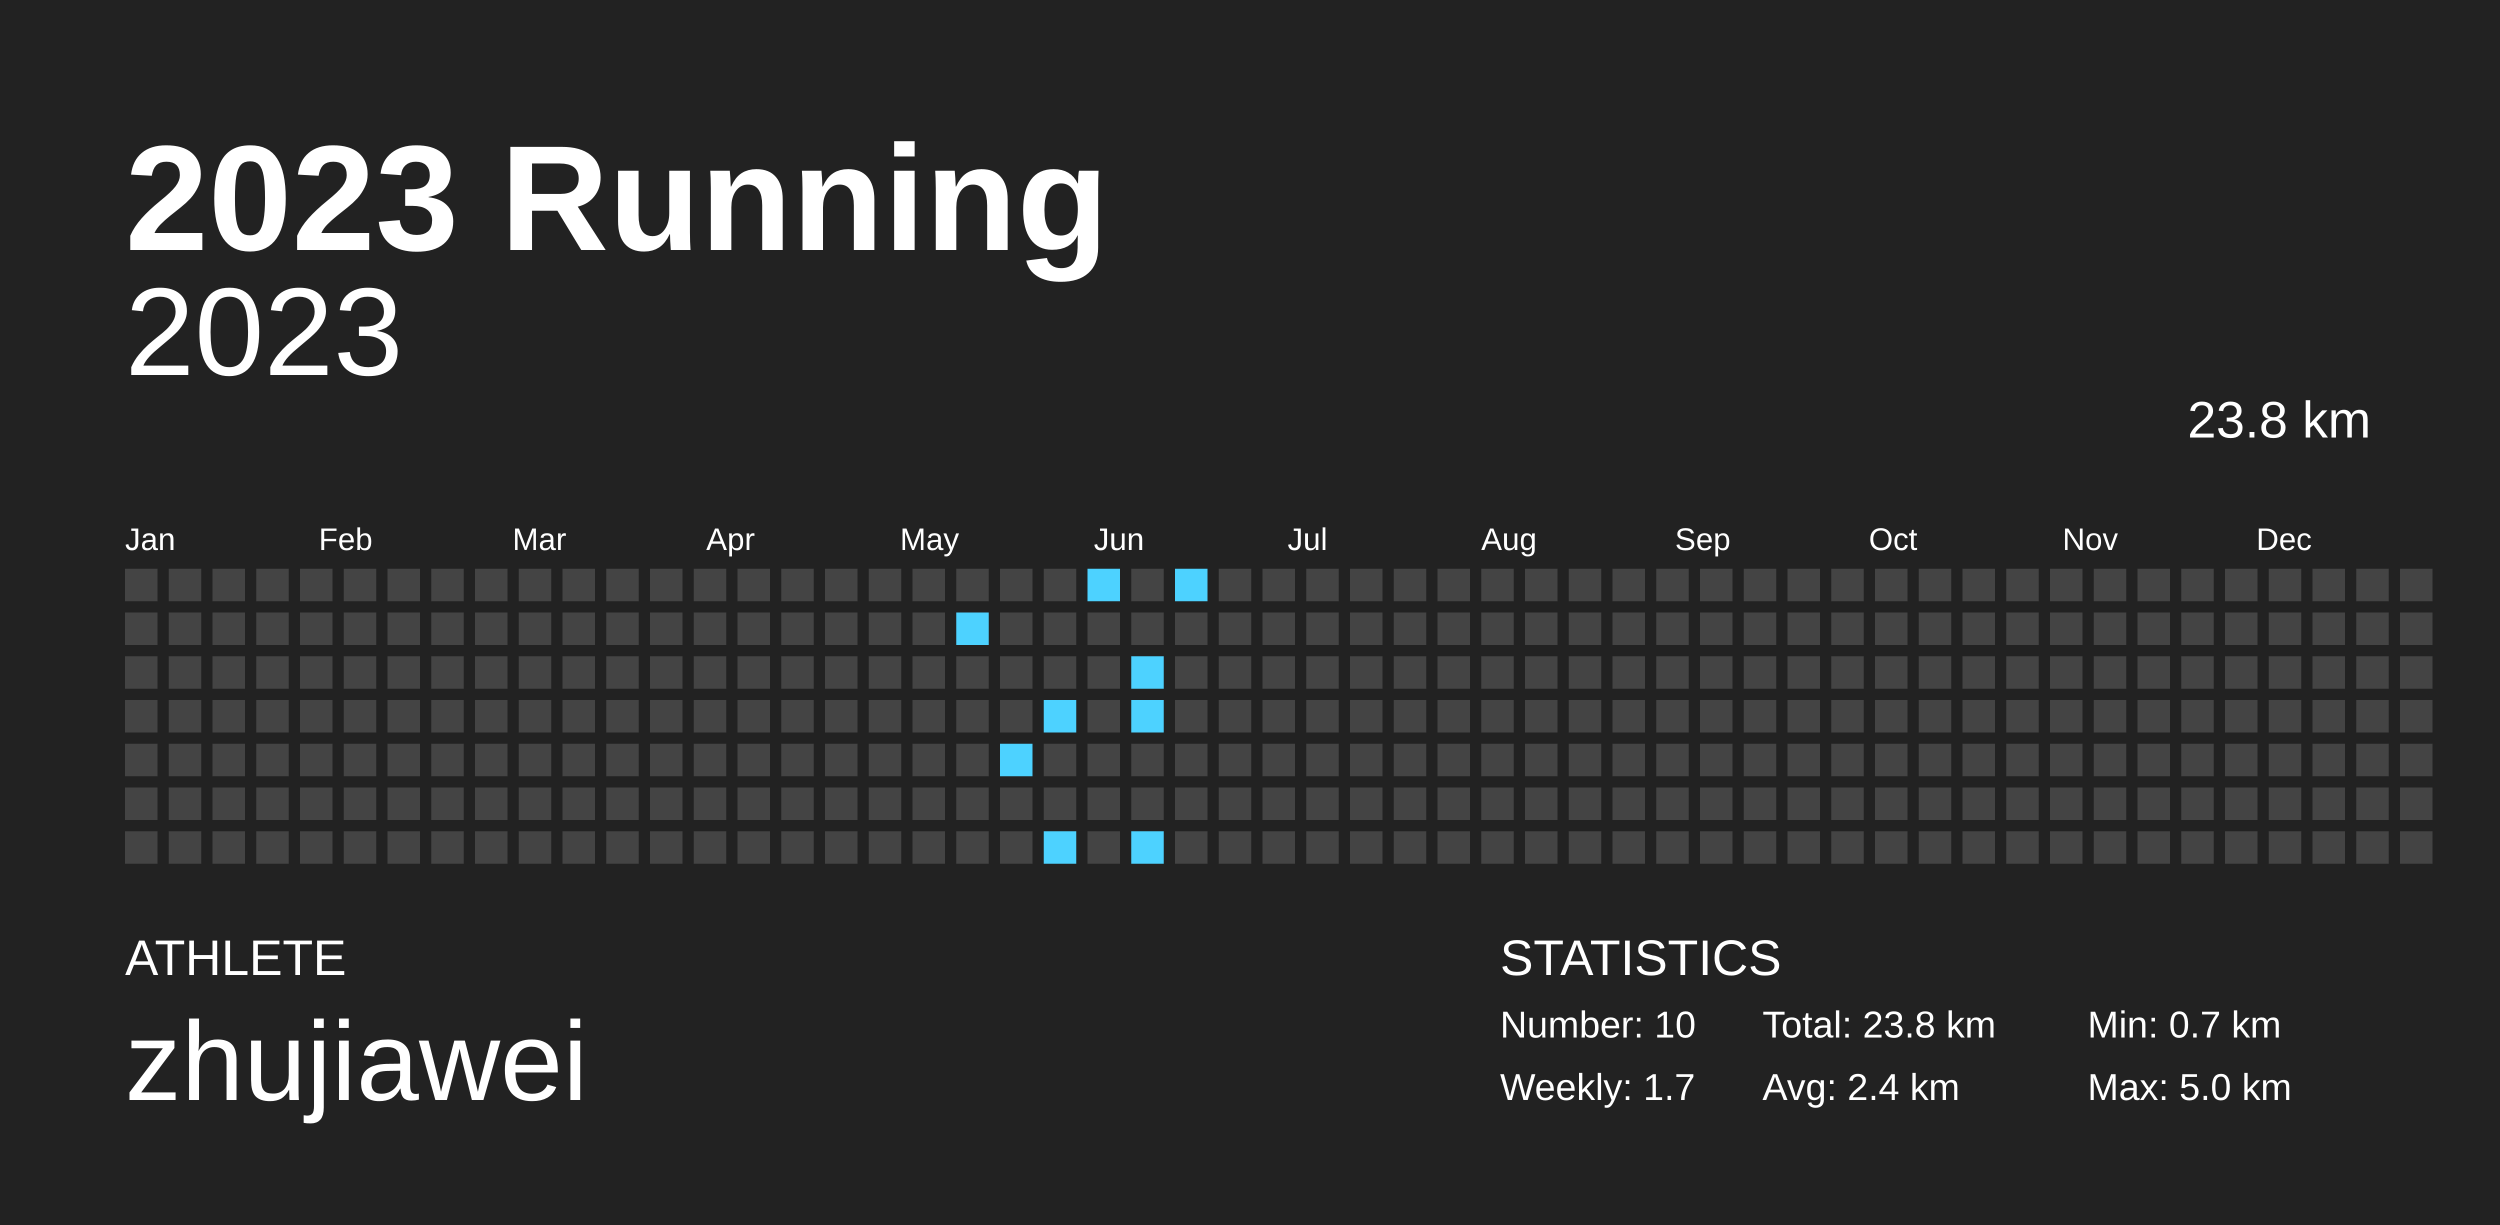
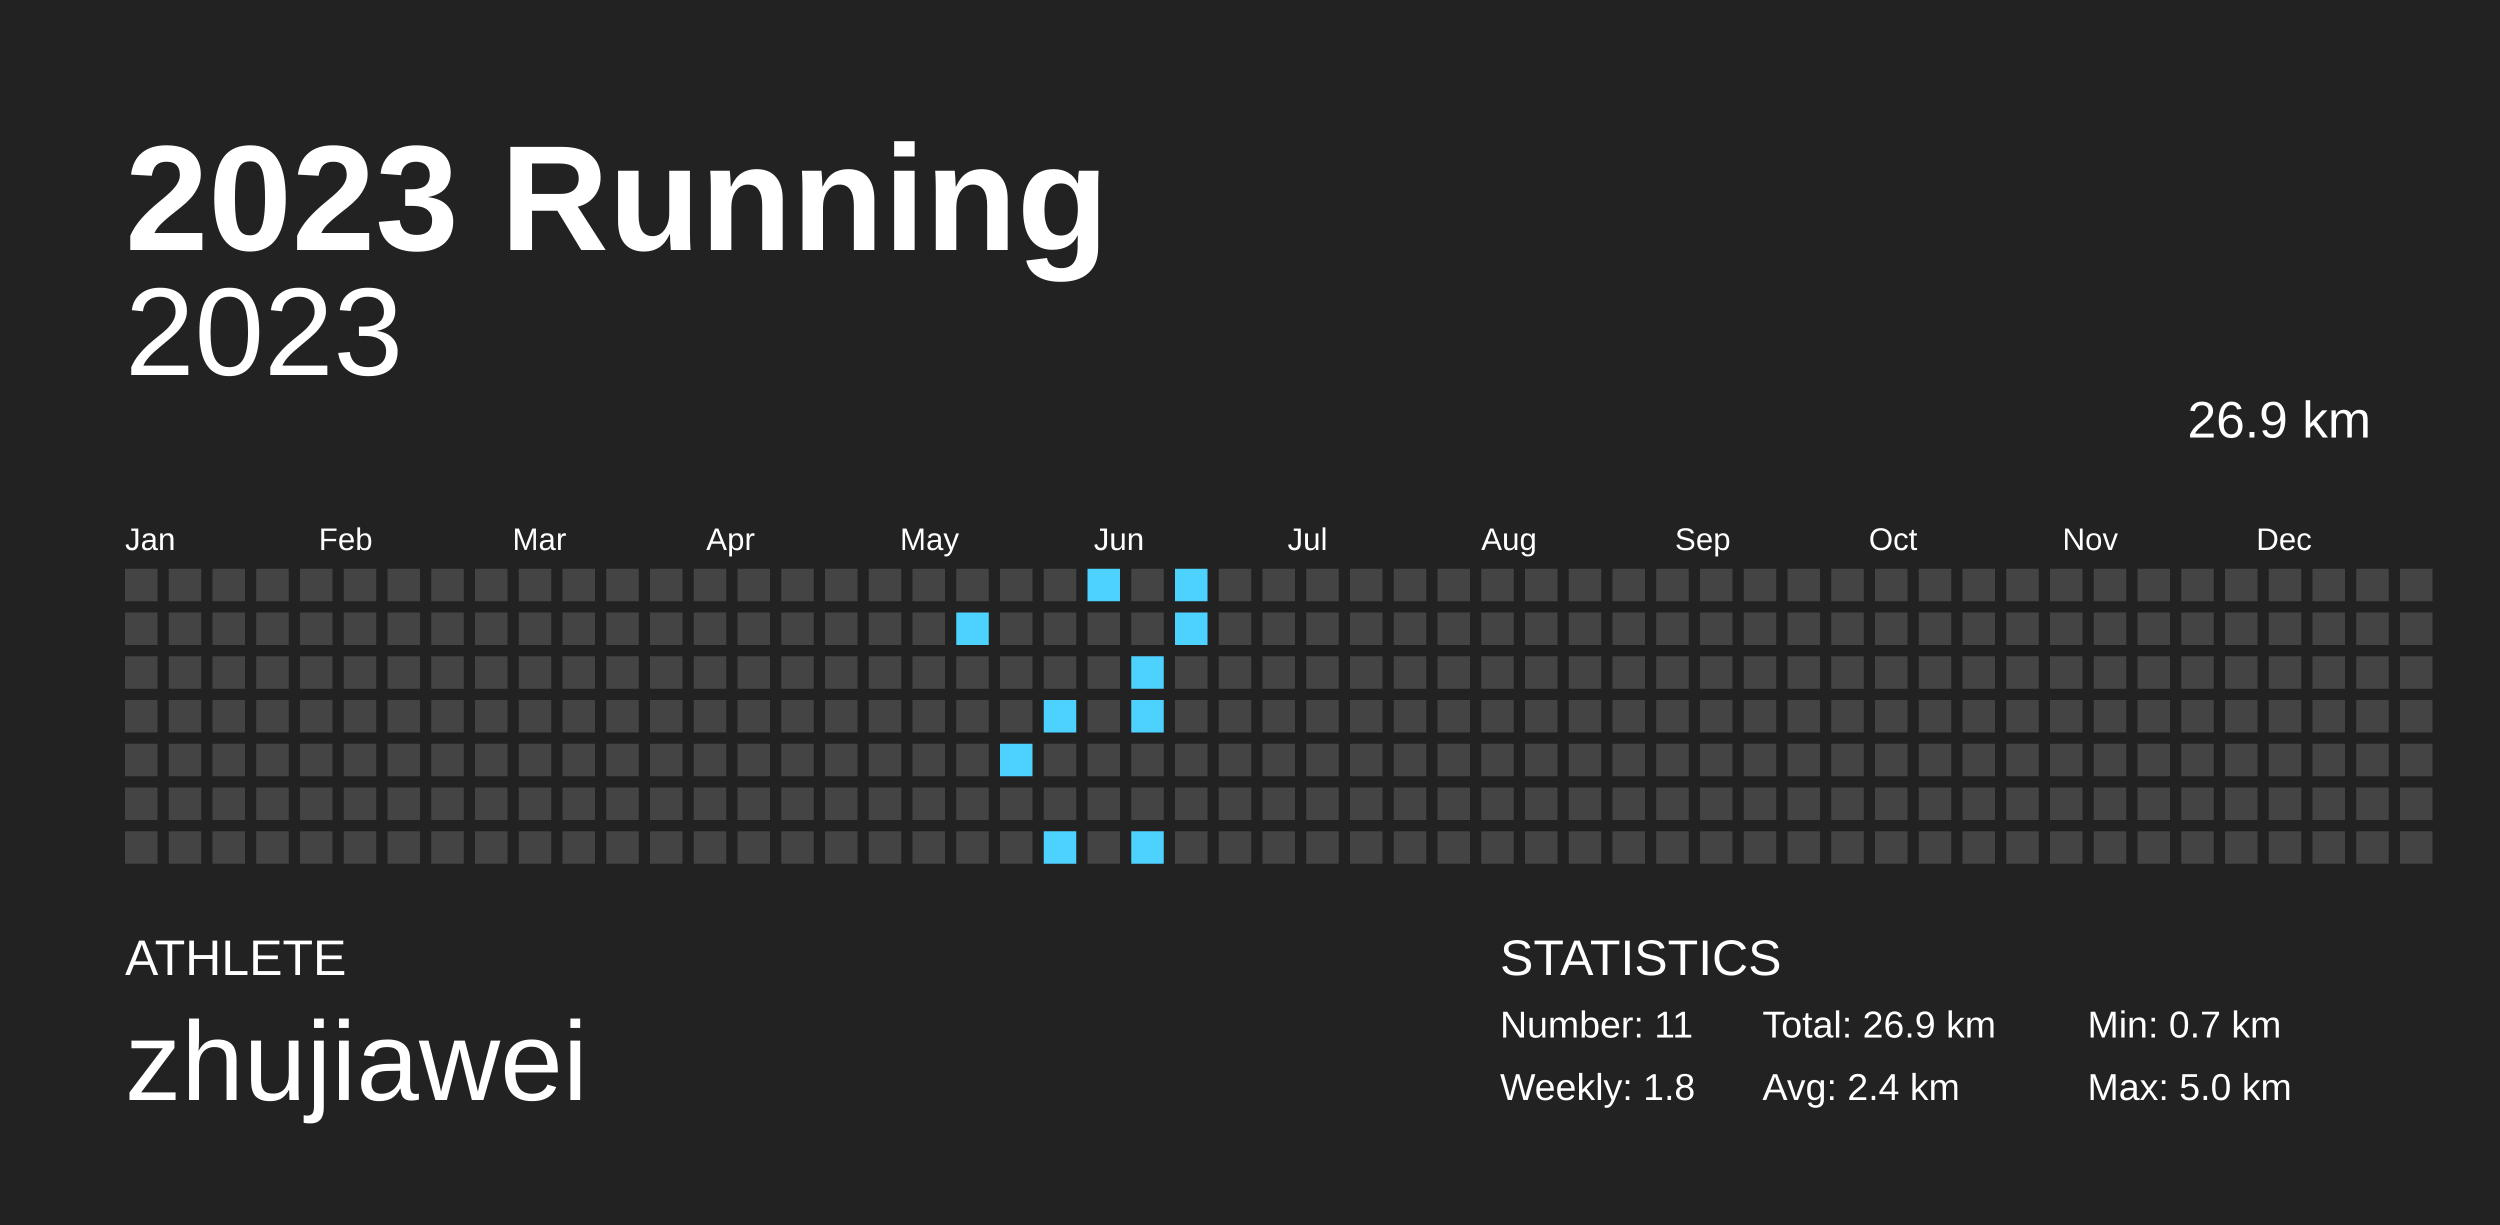
<svg xmlns="http://www.w3.org/2000/svg" baseProfile="full" height="98mm" version="1.1" viewBox="0,0,200,98" width="200mm">
  <defs />
  <rect fill="#222222" height="98" width="200" x="0" y="0" />
  <text fill="#FFFFFF" style="font-size:12px; font-family:Arial; font-weight:bold;" x="10" y="20">2023 Running</text>
  <text fill="#FFFFFF" style="font-size:4px; font-family:Arial" x="10" y="78">ATHLETE</text>
  <text fill="#FFFFFF" style="font-size:9px; font-family:Arial" x="10" y="88">zhujiawei</text>
  <text fill="#FFFFFF" style="font-size:4px; font-family:Arial" x="120" y="78">STATISTICS</text>
-   <text fill="#FFFFFF" style="font-size:3px; font-family:Arial" x="120" y="83">Number: 10</text>
-   <text fill="#FFFFFF" style="font-size:3px; font-family:Arial" x="120" y="88">Weekly: 1.7</text>
-   <text fill="#FFFFFF" style="font-size:3px; font-family:Arial" x="141" y="83">Total: 23.8 km</text>
+   <text fill="#FFFFFF" style="font-size:3px; font-family:Arial" x="120" y="83">Number: 11</text>
+   <text fill="#FFFFFF" style="font-size:3px; font-family:Arial" x="120" y="88">Weekly: 1.8</text>
+   <text fill="#FFFFFF" style="font-size:3px; font-family:Arial" x="141" y="83">Total: 26.9 km</text>
  <text fill="#FFFFFF" style="font-size:3px; font-family:Arial" x="141" y="88">Avg: 2.4 km</text>
  <text fill="#FFFFFF" style="font-size:3px; font-family:Arial" x="167" y="83">Min: 0.7 km</text>
  <text fill="#FFFFFF" style="font-size:3px; font-family:Arial" x="167" y="88">Max: 5.0 km</text>
  <text alignment-baseline="hanging" fill="#FFFFFF" style="font-size:10.0px; font-family:Arial;" x="10" y="30">2023</text>
-   <text alignment-baseline="hanging" fill="#FFFFFF" style="font-size:4.125px; font-family:Arial;" x="175" y="35">23.8 km</text>
+   <text alignment-baseline="hanging" fill="#FFFFFF" style="font-size:4.125px; font-family:Arial;" x="175" y="35">26.9 km</text>
  <text fill="#FFFFFF" style="font-size:2.5px; font-family:Arial" x="10.0" y="44">Jan</text>
  <text fill="#FFFFFF" style="font-size:2.5px; font-family:Arial" x="25.5" y="44">Feb</text>
  <text fill="#FFFFFF" style="font-size:2.5px; font-family:Arial" x="41.0" y="44">Mar</text>
  <text fill="#FFFFFF" style="font-size:2.5px; font-family:Arial" x="56.5" y="44">Apr</text>
  <text fill="#FFFFFF" style="font-size:2.5px; font-family:Arial" x="72.0" y="44">May</text>
  <text fill="#FFFFFF" style="font-size:2.5px; font-family:Arial" x="87.5" y="44">Jun</text>
  <text fill="#FFFFFF" style="font-size:2.5px; font-family:Arial" x="103.0" y="44">Jul</text>
  <text fill="#FFFFFF" style="font-size:2.5px; font-family:Arial" x="118.5" y="44">Aug</text>
  <text fill="#FFFFFF" style="font-size:2.5px; font-family:Arial" x="134.0" y="44">Sep</text>
  <text fill="#FFFFFF" style="font-size:2.5px; font-family:Arial" x="149.5" y="44">Oct</text>
  <text fill="#FFFFFF" style="font-size:2.5px; font-family:Arial" x="165.0" y="44">Nov</text>
  <text fill="#FFFFFF" style="font-size:2.5px; font-family:Arial" x="180.5" y="44">Dec</text>
  <rect fill="#444444" height="2.6" width="2.6" x="10.0" y="45.5" />
  <rect fill="#444444" height="2.6" width="2.6" x="10.0" y="49.0" />
  <rect fill="#444444" height="2.6" width="2.6" x="10.0" y="52.5" />
  <rect fill="#444444" height="2.6" width="2.6" x="10.0" y="56.0" />
  <rect fill="#444444" height="2.6" width="2.6" x="10.0" y="59.5" />
  <rect fill="#444444" height="2.6" width="2.6" x="10.0" y="63.0" />
  <rect fill="#444444" height="2.6" width="2.6" x="10.0" y="66.5" />
  <rect fill="#444444" height="2.6" width="2.6" x="13.5" y="45.5" />
  <rect fill="#444444" height="2.6" width="2.6" x="13.5" y="49.0" />
  <rect fill="#444444" height="2.6" width="2.6" x="13.5" y="52.5" />
  <rect fill="#444444" height="2.6" width="2.6" x="13.5" y="56.0" />
  <rect fill="#444444" height="2.6" width="2.6" x="13.5" y="59.5" />
  <rect fill="#444444" height="2.6" width="2.6" x="13.5" y="63.0" />
  <rect fill="#444444" height="2.6" width="2.6" x="13.5" y="66.5" />
  <rect fill="#444444" height="2.6" width="2.6" x="17.0" y="45.5" />
  <rect fill="#444444" height="2.6" width="2.6" x="17.0" y="49.0" />
  <rect fill="#444444" height="2.6" width="2.6" x="17.0" y="52.5" />
  <rect fill="#444444" height="2.6" width="2.6" x="17.0" y="56.0" />
  <rect fill="#444444" height="2.6" width="2.6" x="17.0" y="59.5" />
  <rect fill="#444444" height="2.6" width="2.6" x="17.0" y="63.0" />
  <rect fill="#444444" height="2.6" width="2.6" x="17.0" y="66.5" />
  <rect fill="#444444" height="2.6" width="2.6" x="20.5" y="45.5" />
  <rect fill="#444444" height="2.6" width="2.6" x="20.5" y="49.0" />
  <rect fill="#444444" height="2.6" width="2.6" x="20.5" y="52.5" />
  <rect fill="#444444" height="2.6" width="2.6" x="20.5" y="56.0" />
  <rect fill="#444444" height="2.6" width="2.6" x="20.5" y="59.5" />
  <rect fill="#444444" height="2.6" width="2.6" x="20.5" y="63.0" />
  <rect fill="#444444" height="2.6" width="2.6" x="20.5" y="66.5" />
  <rect fill="#444444" height="2.6" width="2.6" x="24.0" y="45.5" />
  <rect fill="#444444" height="2.6" width="2.6" x="24.0" y="49.0" />
  <rect fill="#444444" height="2.6" width="2.6" x="24.0" y="52.5" />
  <rect fill="#444444" height="2.6" width="2.6" x="24.0" y="56.0" />
  <rect fill="#444444" height="2.6" width="2.6" x="24.0" y="59.5" />
  <rect fill="#444444" height="2.6" width="2.6" x="24.0" y="63.0" />
  <rect fill="#444444" height="2.6" width="2.6" x="24.0" y="66.5" />
  <rect fill="#444444" height="2.6" width="2.6" x="27.5" y="45.5" />
  <rect fill="#444444" height="2.6" width="2.6" x="27.5" y="49.0" />
  <rect fill="#444444" height="2.6" width="2.6" x="27.5" y="52.5" />
  <rect fill="#444444" height="2.6" width="2.6" x="27.5" y="56.0" />
  <rect fill="#444444" height="2.6" width="2.6" x="27.5" y="59.5" />
  <rect fill="#444444" height="2.6" width="2.6" x="27.5" y="63.0" />
  <rect fill="#444444" height="2.6" width="2.6" x="27.5" y="66.5" />
  <rect fill="#444444" height="2.6" width="2.6" x="31.0" y="45.5" />
  <rect fill="#444444" height="2.6" width="2.6" x="31.0" y="49.0" />
  <rect fill="#444444" height="2.6" width="2.6" x="31.0" y="52.5" />
  <rect fill="#444444" height="2.6" width="2.6" x="31.0" y="56.0" />
  <rect fill="#444444" height="2.6" width="2.6" x="31.0" y="59.5" />
  <rect fill="#444444" height="2.6" width="2.6" x="31.0" y="63.0" />
  <rect fill="#444444" height="2.6" width="2.6" x="31.0" y="66.5" />
  <rect fill="#444444" height="2.6" width="2.6" x="34.5" y="45.5" />
  <rect fill="#444444" height="2.6" width="2.6" x="34.5" y="49.0" />
  <rect fill="#444444" height="2.6" width="2.6" x="34.5" y="52.5" />
  <rect fill="#444444" height="2.6" width="2.6" x="34.5" y="56.0" />
  <rect fill="#444444" height="2.6" width="2.6" x="34.5" y="59.5" />
  <rect fill="#444444" height="2.6" width="2.6" x="34.5" y="63.0" />
  <rect fill="#444444" height="2.6" width="2.6" x="34.5" y="66.5" />
  <rect fill="#444444" height="2.6" width="2.6" x="38.0" y="45.5" />
  <rect fill="#444444" height="2.6" width="2.6" x="38.0" y="49.0" />
  <rect fill="#444444" height="2.6" width="2.6" x="38.0" y="52.5" />
  <rect fill="#444444" height="2.6" width="2.6" x="38.0" y="56.0" />
  <rect fill="#444444" height="2.6" width="2.6" x="38.0" y="59.5" />
  <rect fill="#444444" height="2.6" width="2.6" x="38.0" y="63.0" />
  <rect fill="#444444" height="2.6" width="2.6" x="38.0" y="66.5" />
  <rect fill="#444444" height="2.6" width="2.6" x="41.5" y="45.5" />
  <rect fill="#444444" height="2.6" width="2.6" x="41.5" y="49.0" />
  <rect fill="#444444" height="2.6" width="2.6" x="41.5" y="52.5" />
  <rect fill="#444444" height="2.6" width="2.6" x="41.5" y="56.0" />
  <rect fill="#444444" height="2.6" width="2.6" x="41.5" y="59.5" />
  <rect fill="#444444" height="2.6" width="2.6" x="41.5" y="63.0" />
  <rect fill="#444444" height="2.6" width="2.6" x="41.5" y="66.5" />
  <rect fill="#444444" height="2.6" width="2.6" x="45.0" y="45.5" />
  <rect fill="#444444" height="2.6" width="2.6" x="45.0" y="49.0" />
  <rect fill="#444444" height="2.6" width="2.6" x="45.0" y="52.5" />
  <rect fill="#444444" height="2.6" width="2.6" x="45.0" y="56.0" />
  <rect fill="#444444" height="2.6" width="2.6" x="45.0" y="59.5" />
  <rect fill="#444444" height="2.6" width="2.6" x="45.0" y="63.0" />
  <rect fill="#444444" height="2.6" width="2.6" x="45.0" y="66.5" />
  <rect fill="#444444" height="2.6" width="2.6" x="48.5" y="45.5" />
  <rect fill="#444444" height="2.6" width="2.6" x="48.5" y="49.0" />
  <rect fill="#444444" height="2.6" width="2.6" x="48.5" y="52.5" />
  <rect fill="#444444" height="2.6" width="2.6" x="48.5" y="56.0" />
  <rect fill="#444444" height="2.6" width="2.6" x="48.5" y="59.5" />
  <rect fill="#444444" height="2.6" width="2.6" x="48.5" y="63.0" />
  <rect fill="#444444" height="2.6" width="2.6" x="48.5" y="66.5" />
  <rect fill="#444444" height="2.6" width="2.6" x="52.0" y="45.5" />
  <rect fill="#444444" height="2.6" width="2.6" x="52.0" y="49.0" />
  <rect fill="#444444" height="2.6" width="2.6" x="52.0" y="52.5" />
  <rect fill="#444444" height="2.6" width="2.6" x="52.0" y="56.0" />
  <rect fill="#444444" height="2.6" width="2.6" x="52.0" y="59.5" />
  <rect fill="#444444" height="2.6" width="2.6" x="52.0" y="63.0" />
  <rect fill="#444444" height="2.6" width="2.6" x="52.0" y="66.5" />
  <rect fill="#444444" height="2.6" width="2.6" x="55.5" y="45.5" />
  <rect fill="#444444" height="2.6" width="2.6" x="55.5" y="49.0" />
  <rect fill="#444444" height="2.6" width="2.6" x="55.5" y="52.5" />
  <rect fill="#444444" height="2.6" width="2.6" x="55.5" y="56.0" />
  <rect fill="#444444" height="2.6" width="2.6" x="55.5" y="59.5" />
  <rect fill="#444444" height="2.6" width="2.6" x="55.5" y="63.0" />
  <rect fill="#444444" height="2.6" width="2.6" x="55.5" y="66.5" />
  <rect fill="#444444" height="2.6" width="2.6" x="59.0" y="45.5" />
  <rect fill="#444444" height="2.6" width="2.6" x="59.0" y="49.0" />
  <rect fill="#444444" height="2.6" width="2.6" x="59.0" y="52.5" />
  <rect fill="#444444" height="2.6" width="2.6" x="59.0" y="56.0" />
  <rect fill="#444444" height="2.6" width="2.6" x="59.0" y="59.5" />
  <rect fill="#444444" height="2.6" width="2.6" x="59.0" y="63.0" />
  <rect fill="#444444" height="2.6" width="2.6" x="59.0" y="66.5" />
  <rect fill="#444444" height="2.6" width="2.6" x="62.5" y="45.5" />
  <rect fill="#444444" height="2.6" width="2.6" x="62.5" y="49.0" />
  <rect fill="#444444" height="2.6" width="2.6" x="62.5" y="52.5" />
  <rect fill="#444444" height="2.6" width="2.6" x="62.5" y="56.0" />
  <rect fill="#444444" height="2.6" width="2.6" x="62.5" y="59.5" />
  <rect fill="#444444" height="2.6" width="2.6" x="62.5" y="63.0" />
  <rect fill="#444444" height="2.6" width="2.6" x="62.5" y="66.5" />
  <rect fill="#444444" height="2.6" width="2.6" x="66.0" y="45.5" />
  <rect fill="#444444" height="2.6" width="2.6" x="66.0" y="49.0" />
  <rect fill="#444444" height="2.6" width="2.6" x="66.0" y="52.5" />
  <rect fill="#444444" height="2.6" width="2.6" x="66.0" y="56.0" />
  <rect fill="#444444" height="2.6" width="2.6" x="66.0" y="59.5" />
  <rect fill="#444444" height="2.6" width="2.6" x="66.0" y="63.0" />
  <rect fill="#444444" height="2.6" width="2.6" x="66.0" y="66.5" />
  <rect fill="#444444" height="2.6" width="2.6" x="69.5" y="45.5" />
  <rect fill="#444444" height="2.6" width="2.6" x="69.5" y="49.0" />
  <rect fill="#444444" height="2.6" width="2.6" x="69.5" y="52.5" />
  <rect fill="#444444" height="2.6" width="2.6" x="69.5" y="56.0" />
  <rect fill="#444444" height="2.6" width="2.6" x="69.5" y="59.5" />
  <rect fill="#444444" height="2.6" width="2.6" x="69.5" y="63.0" />
  <rect fill="#444444" height="2.6" width="2.6" x="69.5" y="66.5" />
  <rect fill="#444444" height="2.6" width="2.6" x="73.0" y="45.5" />
  <rect fill="#444444" height="2.6" width="2.6" x="73.0" y="49.0" />
  <rect fill="#444444" height="2.6" width="2.6" x="73.0" y="52.5" />
  <rect fill="#444444" height="2.6" width="2.6" x="73.0" y="56.0" />
  <rect fill="#444444" height="2.6" width="2.6" x="73.0" y="59.5" />
  <rect fill="#444444" height="2.6" width="2.6" x="73.0" y="63.0" />
  <rect fill="#444444" height="2.6" width="2.6" x="73.0" y="66.5" />
  <rect fill="#444444" height="2.6" width="2.6" x="76.5" y="45.5" />
  <rect fill="#4dd2ff" height="2.6" width="2.6" x="76.5" y="49.0" />
  <rect fill="#444444" height="2.6" width="2.6" x="76.5" y="52.5" />
  <rect fill="#444444" height="2.6" width="2.6" x="76.5" y="56.0" />
  <rect fill="#444444" height="2.6" width="2.6" x="76.5" y="59.5" />
  <rect fill="#444444" height="2.6" width="2.6" x="76.5" y="63.0" />
  <rect fill="#444444" height="2.6" width="2.6" x="76.5" y="66.5" />
  <rect fill="#444444" height="2.6" width="2.6" x="80.0" y="45.5" />
  <rect fill="#444444" height="2.6" width="2.6" x="80.0" y="49.0" />
  <rect fill="#444444" height="2.6" width="2.6" x="80.0" y="52.5" />
  <rect fill="#444444" height="2.6" width="2.6" x="80.0" y="56.0" />
  <rect fill="#4dd2ff" height="2.6" width="2.6" x="80.0" y="59.5" />
  <rect fill="#444444" height="2.6" width="2.6" x="80.0" y="63.0" />
  <rect fill="#444444" height="2.6" width="2.6" x="80.0" y="66.5" />
  <rect fill="#444444" height="2.6" width="2.6" x="83.5" y="45.5" />
  <rect fill="#444444" height="2.6" width="2.6" x="83.5" y="49.0" />
  <rect fill="#444444" height="2.6" width="2.6" x="83.5" y="52.5" />
  <rect fill="#4dd2ff" height="2.6" width="2.6" x="83.5" y="56.0" />
  <rect fill="#444444" height="2.6" width="2.6" x="83.5" y="59.5" />
  <rect fill="#444444" height="2.6" width="2.6" x="83.5" y="63.0" />
  <rect fill="#4dd2ff" height="2.6" width="2.6" x="83.5" y="66.5" />
  <rect fill="#4dd2ff" height="2.6" width="2.6" x="87.0" y="45.5" />
  <rect fill="#444444" height="2.6" width="2.6" x="87.0" y="49.0" />
  <rect fill="#444444" height="2.6" width="2.6" x="87.0" y="52.5" />
  <rect fill="#444444" height="2.6" width="2.6" x="87.0" y="56.0" />
  <rect fill="#444444" height="2.6" width="2.6" x="87.0" y="59.5" />
  <rect fill="#444444" height="2.6" width="2.6" x="87.0" y="63.0" />
  <rect fill="#444444" height="2.6" width="2.6" x="87.0" y="66.5" />
  <rect fill="#444444" height="2.6" width="2.6" x="90.5" y="45.5" />
  <rect fill="#444444" height="2.6" width="2.6" x="90.5" y="49.0" />
  <rect fill="#4dd2ff" height="2.6" width="2.6" x="90.5" y="52.5" />
  <rect fill="#4dd2ff" height="2.6" width="2.6" x="90.5" y="56.0" />
  <rect fill="#444444" height="2.6" width="2.6" x="90.5" y="59.5" />
  <rect fill="#444444" height="2.6" width="2.6" x="90.5" y="63.0" />
  <rect fill="#4dd2ff" height="2.6" width="2.6" x="90.5" y="66.5" />
  <rect fill="#4dd2ff" height="2.6" width="2.6" x="94.0" y="45.5" />
-   <rect fill="#444444" height="2.6" width="2.6" x="94.0" y="49.0" />
+   <rect fill="#4dd2ff" height="2.6" width="2.6" x="94.0" y="49.0" />
  <rect fill="#444444" height="2.6" width="2.6" x="94.0" y="52.5" />
  <rect fill="#444444" height="2.6" width="2.6" x="94.0" y="56.0" />
  <rect fill="#444444" height="2.6" width="2.6" x="94.0" y="59.5" />
  <rect fill="#444444" height="2.6" width="2.6" x="94.0" y="63.0" />
  <rect fill="#444444" height="2.6" width="2.6" x="94.0" y="66.5" />
  <rect fill="#444444" height="2.6" width="2.6" x="97.5" y="45.5" />
  <rect fill="#444444" height="2.6" width="2.6" x="97.5" y="49.0" />
  <rect fill="#444444" height="2.6" width="2.6" x="97.5" y="52.5" />
  <rect fill="#444444" height="2.6" width="2.6" x="97.5" y="56.0" />
  <rect fill="#444444" height="2.6" width="2.6" x="97.5" y="59.5" />
  <rect fill="#444444" height="2.6" width="2.6" x="97.5" y="63.0" />
  <rect fill="#444444" height="2.6" width="2.6" x="97.5" y="66.5" />
  <rect fill="#444444" height="2.6" width="2.6" x="101.0" y="45.5" />
  <rect fill="#444444" height="2.6" width="2.6" x="101.0" y="49.0" />
  <rect fill="#444444" height="2.6" width="2.6" x="101.0" y="52.5" />
  <rect fill="#444444" height="2.6" width="2.6" x="101.0" y="56.0" />
  <rect fill="#444444" height="2.6" width="2.6" x="101.0" y="59.5" />
  <rect fill="#444444" height="2.6" width="2.6" x="101.0" y="63.0" />
  <rect fill="#444444" height="2.6" width="2.6" x="101.0" y="66.5" />
  <rect fill="#444444" height="2.6" width="2.6" x="104.5" y="45.5" />
  <rect fill="#444444" height="2.6" width="2.6" x="104.5" y="49.0" />
  <rect fill="#444444" height="2.6" width="2.6" x="104.5" y="52.5" />
  <rect fill="#444444" height="2.6" width="2.6" x="104.5" y="56.0" />
  <rect fill="#444444" height="2.6" width="2.6" x="104.5" y="59.5" />
  <rect fill="#444444" height="2.6" width="2.6" x="104.5" y="63.0" />
  <rect fill="#444444" height="2.6" width="2.6" x="104.5" y="66.5" />
  <rect fill="#444444" height="2.6" width="2.6" x="108.0" y="45.5" />
  <rect fill="#444444" height="2.6" width="2.6" x="108.0" y="49.0" />
  <rect fill="#444444" height="2.6" width="2.6" x="108.0" y="52.5" />
  <rect fill="#444444" height="2.6" width="2.6" x="108.0" y="56.0" />
  <rect fill="#444444" height="2.6" width="2.6" x="108.0" y="59.5" />
  <rect fill="#444444" height="2.6" width="2.6" x="108.0" y="63.0" />
  <rect fill="#444444" height="2.6" width="2.6" x="108.0" y="66.5" />
  <rect fill="#444444" height="2.6" width="2.6" x="111.5" y="45.5" />
  <rect fill="#444444" height="2.6" width="2.6" x="111.5" y="49.0" />
  <rect fill="#444444" height="2.6" width="2.6" x="111.5" y="52.5" />
  <rect fill="#444444" height="2.6" width="2.6" x="111.5" y="56.0" />
  <rect fill="#444444" height="2.6" width="2.6" x="111.5" y="59.5" />
  <rect fill="#444444" height="2.6" width="2.6" x="111.5" y="63.0" />
  <rect fill="#444444" height="2.6" width="2.6" x="111.5" y="66.5" />
  <rect fill="#444444" height="2.6" width="2.6" x="115.0" y="45.5" />
  <rect fill="#444444" height="2.6" width="2.6" x="115.0" y="49.0" />
  <rect fill="#444444" height="2.6" width="2.6" x="115.0" y="52.5" />
  <rect fill="#444444" height="2.6" width="2.6" x="115.0" y="56.0" />
  <rect fill="#444444" height="2.6" width="2.6" x="115.0" y="59.5" />
  <rect fill="#444444" height="2.6" width="2.6" x="115.0" y="63.0" />
  <rect fill="#444444" height="2.6" width="2.6" x="115.0" y="66.5" />
  <rect fill="#444444" height="2.6" width="2.6" x="118.5" y="45.5" />
  <rect fill="#444444" height="2.6" width="2.6" x="118.5" y="49.0" />
  <rect fill="#444444" height="2.6" width="2.6" x="118.5" y="52.5" />
  <rect fill="#444444" height="2.6" width="2.6" x="118.5" y="56.0" />
  <rect fill="#444444" height="2.6" width="2.6" x="118.5" y="59.5" />
  <rect fill="#444444" height="2.6" width="2.6" x="118.5" y="63.0" />
  <rect fill="#444444" height="2.6" width="2.6" x="118.5" y="66.5" />
  <rect fill="#444444" height="2.6" width="2.6" x="122.0" y="45.5" />
  <rect fill="#444444" height="2.6" width="2.6" x="122.0" y="49.0" />
  <rect fill="#444444" height="2.6" width="2.6" x="122.0" y="52.5" />
  <rect fill="#444444" height="2.6" width="2.6" x="122.0" y="56.0" />
  <rect fill="#444444" height="2.6" width="2.6" x="122.0" y="59.5" />
  <rect fill="#444444" height="2.6" width="2.6" x="122.0" y="63.0" />
  <rect fill="#444444" height="2.6" width="2.6" x="122.0" y="66.5" />
  <rect fill="#444444" height="2.6" width="2.6" x="125.5" y="45.5" />
  <rect fill="#444444" height="2.6" width="2.6" x="125.5" y="49.0" />
  <rect fill="#444444" height="2.6" width="2.6" x="125.5" y="52.5" />
  <rect fill="#444444" height="2.6" width="2.6" x="125.5" y="56.0" />
  <rect fill="#444444" height="2.6" width="2.6" x="125.5" y="59.5" />
  <rect fill="#444444" height="2.6" width="2.6" x="125.5" y="63.0" />
  <rect fill="#444444" height="2.6" width="2.6" x="125.5" y="66.5" />
  <rect fill="#444444" height="2.6" width="2.6" x="129.0" y="45.5" />
  <rect fill="#444444" height="2.6" width="2.6" x="129.0" y="49.0" />
  <rect fill="#444444" height="2.6" width="2.6" x="129.0" y="52.5" />
  <rect fill="#444444" height="2.6" width="2.6" x="129.0" y="56.0" />
  <rect fill="#444444" height="2.6" width="2.6" x="129.0" y="59.5" />
  <rect fill="#444444" height="2.6" width="2.6" x="129.0" y="63.0" />
  <rect fill="#444444" height="2.6" width="2.6" x="129.0" y="66.5" />
  <rect fill="#444444" height="2.6" width="2.6" x="132.5" y="45.5" />
  <rect fill="#444444" height="2.6" width="2.6" x="132.5" y="49.0" />
  <rect fill="#444444" height="2.6" width="2.6" x="132.5" y="52.5" />
  <rect fill="#444444" height="2.6" width="2.6" x="132.5" y="56.0" />
  <rect fill="#444444" height="2.6" width="2.6" x="132.5" y="59.5" />
  <rect fill="#444444" height="2.6" width="2.6" x="132.5" y="63.0" />
  <rect fill="#444444" height="2.6" width="2.6" x="132.5" y="66.5" />
  <rect fill="#444444" height="2.6" width="2.6" x="136.0" y="45.5" />
  <rect fill="#444444" height="2.6" width="2.6" x="136.0" y="49.0" />
  <rect fill="#444444" height="2.6" width="2.6" x="136.0" y="52.5" />
  <rect fill="#444444" height="2.6" width="2.6" x="136.0" y="56.0" />
  <rect fill="#444444" height="2.6" width="2.6" x="136.0" y="59.5" />
  <rect fill="#444444" height="2.6" width="2.6" x="136.0" y="63.0" />
  <rect fill="#444444" height="2.6" width="2.6" x="136.0" y="66.5" />
  <rect fill="#444444" height="2.6" width="2.6" x="139.5" y="45.5" />
  <rect fill="#444444" height="2.6" width="2.6" x="139.5" y="49.0" />
  <rect fill="#444444" height="2.6" width="2.6" x="139.5" y="52.5" />
  <rect fill="#444444" height="2.6" width="2.6" x="139.5" y="56.0" />
  <rect fill="#444444" height="2.6" width="2.6" x="139.5" y="59.5" />
  <rect fill="#444444" height="2.6" width="2.6" x="139.5" y="63.0" />
  <rect fill="#444444" height="2.6" width="2.6" x="139.5" y="66.5" />
  <rect fill="#444444" height="2.6" width="2.6" x="143.0" y="45.5" />
  <rect fill="#444444" height="2.6" width="2.6" x="143.0" y="49.0" />
  <rect fill="#444444" height="2.6" width="2.6" x="143.0" y="52.5" />
  <rect fill="#444444" height="2.6" width="2.6" x="143.0" y="56.0" />
  <rect fill="#444444" height="2.6" width="2.6" x="143.0" y="59.5" />
  <rect fill="#444444" height="2.6" width="2.6" x="143.0" y="63.0" />
  <rect fill="#444444" height="2.6" width="2.6" x="143.0" y="66.5" />
  <rect fill="#444444" height="2.6" width="2.6" x="146.5" y="45.5" />
  <rect fill="#444444" height="2.6" width="2.6" x="146.5" y="49.0" />
  <rect fill="#444444" height="2.6" width="2.6" x="146.5" y="52.5" />
  <rect fill="#444444" height="2.6" width="2.6" x="146.5" y="56.0" />
  <rect fill="#444444" height="2.6" width="2.6" x="146.5" y="59.5" />
  <rect fill="#444444" height="2.6" width="2.6" x="146.5" y="63.0" />
  <rect fill="#444444" height="2.6" width="2.6" x="146.5" y="66.5" />
  <rect fill="#444444" height="2.6" width="2.6" x="150.0" y="45.5" />
  <rect fill="#444444" height="2.6" width="2.6" x="150.0" y="49.0" />
  <rect fill="#444444" height="2.6" width="2.6" x="150.0" y="52.5" />
  <rect fill="#444444" height="2.6" width="2.6" x="150.0" y="56.0" />
  <rect fill="#444444" height="2.6" width="2.6" x="150.0" y="59.5" />
  <rect fill="#444444" height="2.6" width="2.6" x="150.0" y="63.0" />
  <rect fill="#444444" height="2.6" width="2.6" x="150.0" y="66.5" />
  <rect fill="#444444" height="2.6" width="2.6" x="153.5" y="45.5" />
  <rect fill="#444444" height="2.6" width="2.6" x="153.5" y="49.0" />
  <rect fill="#444444" height="2.6" width="2.6" x="153.5" y="52.5" />
  <rect fill="#444444" height="2.6" width="2.6" x="153.5" y="56.0" />
  <rect fill="#444444" height="2.6" width="2.6" x="153.5" y="59.5" />
  <rect fill="#444444" height="2.6" width="2.6" x="153.5" y="63.0" />
  <rect fill="#444444" height="2.6" width="2.6" x="153.5" y="66.5" />
  <rect fill="#444444" height="2.6" width="2.6" x="157.0" y="45.5" />
  <rect fill="#444444" height="2.6" width="2.6" x="157.0" y="49.0" />
  <rect fill="#444444" height="2.6" width="2.6" x="157.0" y="52.5" />
  <rect fill="#444444" height="2.6" width="2.6" x="157.0" y="56.0" />
  <rect fill="#444444" height="2.6" width="2.6" x="157.0" y="59.5" />
  <rect fill="#444444" height="2.6" width="2.6" x="157.0" y="63.0" />
  <rect fill="#444444" height="2.6" width="2.6" x="157.0" y="66.5" />
  <rect fill="#444444" height="2.6" width="2.6" x="160.5" y="45.5" />
  <rect fill="#444444" height="2.6" width="2.6" x="160.5" y="49.0" />
  <rect fill="#444444" height="2.6" width="2.6" x="160.5" y="52.5" />
  <rect fill="#444444" height="2.6" width="2.6" x="160.5" y="56.0" />
  <rect fill="#444444" height="2.6" width="2.6" x="160.5" y="59.5" />
  <rect fill="#444444" height="2.6" width="2.6" x="160.5" y="63.0" />
  <rect fill="#444444" height="2.6" width="2.6" x="160.5" y="66.5" />
  <rect fill="#444444" height="2.6" width="2.6" x="164.0" y="45.5" />
  <rect fill="#444444" height="2.6" width="2.6" x="164.0" y="49.0" />
  <rect fill="#444444" height="2.6" width="2.6" x="164.0" y="52.5" />
  <rect fill="#444444" height="2.6" width="2.6" x="164.0" y="56.0" />
  <rect fill="#444444" height="2.6" width="2.6" x="164.0" y="59.5" />
  <rect fill="#444444" height="2.6" width="2.6" x="164.0" y="63.0" />
  <rect fill="#444444" height="2.6" width="2.6" x="164.0" y="66.5" />
  <rect fill="#444444" height="2.6" width="2.6" x="167.5" y="45.5" />
  <rect fill="#444444" height="2.6" width="2.6" x="167.5" y="49.0" />
  <rect fill="#444444" height="2.6" width="2.6" x="167.5" y="52.5" />
  <rect fill="#444444" height="2.6" width="2.6" x="167.5" y="56.0" />
  <rect fill="#444444" height="2.6" width="2.6" x="167.5" y="59.5" />
  <rect fill="#444444" height="2.6" width="2.6" x="167.5" y="63.0" />
  <rect fill="#444444" height="2.6" width="2.6" x="167.5" y="66.5" />
  <rect fill="#444444" height="2.6" width="2.6" x="171.0" y="45.5" />
  <rect fill="#444444" height="2.6" width="2.6" x="171.0" y="49.0" />
  <rect fill="#444444" height="2.6" width="2.6" x="171.0" y="52.5" />
  <rect fill="#444444" height="2.6" width="2.6" x="171.0" y="56.0" />
  <rect fill="#444444" height="2.6" width="2.6" x="171.0" y="59.5" />
  <rect fill="#444444" height="2.6" width="2.6" x="171.0" y="63.0" />
  <rect fill="#444444" height="2.6" width="2.6" x="171.0" y="66.5" />
  <rect fill="#444444" height="2.6" width="2.6" x="174.5" y="45.5" />
  <rect fill="#444444" height="2.6" width="2.6" x="174.5" y="49.0" />
  <rect fill="#444444" height="2.6" width="2.6" x="174.5" y="52.5" />
  <rect fill="#444444" height="2.6" width="2.6" x="174.5" y="56.0" />
  <rect fill="#444444" height="2.6" width="2.6" x="174.5" y="59.5" />
  <rect fill="#444444" height="2.6" width="2.6" x="174.5" y="63.0" />
  <rect fill="#444444" height="2.6" width="2.6" x="174.5" y="66.5" />
  <rect fill="#444444" height="2.6" width="2.6" x="178.0" y="45.5" />
  <rect fill="#444444" height="2.6" width="2.6" x="178.0" y="49.0" />
  <rect fill="#444444" height="2.6" width="2.6" x="178.0" y="52.5" />
  <rect fill="#444444" height="2.6" width="2.6" x="178.0" y="56.0" />
  <rect fill="#444444" height="2.6" width="2.6" x="178.0" y="59.5" />
  <rect fill="#444444" height="2.6" width="2.6" x="178.0" y="63.0" />
  <rect fill="#444444" height="2.6" width="2.6" x="178.0" y="66.5" />
  <rect fill="#444444" height="2.6" width="2.6" x="181.5" y="45.5" />
  <rect fill="#444444" height="2.6" width="2.6" x="181.5" y="49.0" />
  <rect fill="#444444" height="2.6" width="2.6" x="181.5" y="52.5" />
  <rect fill="#444444" height="2.6" width="2.6" x="181.5" y="56.0" />
  <rect fill="#444444" height="2.6" width="2.6" x="181.5" y="59.5" />
  <rect fill="#444444" height="2.6" width="2.6" x="181.5" y="63.0" />
  <rect fill="#444444" height="2.6" width="2.6" x="181.5" y="66.5" />
  <rect fill="#444444" height="2.6" width="2.6" x="185.0" y="45.5" />
  <rect fill="#444444" height="2.6" width="2.6" x="185.0" y="49.0" />
  <rect fill="#444444" height="2.6" width="2.6" x="185.0" y="52.5" />
  <rect fill="#444444" height="2.6" width="2.6" x="185.0" y="56.0" />
  <rect fill="#444444" height="2.6" width="2.6" x="185.0" y="59.5" />
  <rect fill="#444444" height="2.6" width="2.6" x="185.0" y="63.0" />
  <rect fill="#444444" height="2.6" width="2.6" x="185.0" y="66.5" />
  <rect fill="#444444" height="2.6" width="2.6" x="188.5" y="45.5" />
  <rect fill="#444444" height="2.6" width="2.6" x="188.5" y="49.0" />
  <rect fill="#444444" height="2.6" width="2.6" x="188.5" y="52.5" />
  <rect fill="#444444" height="2.6" width="2.6" x="188.5" y="56.0" />
  <rect fill="#444444" height="2.6" width="2.6" x="188.5" y="59.5" />
  <rect fill="#444444" height="2.6" width="2.6" x="188.5" y="63.0" />
  <rect fill="#444444" height="2.6" width="2.6" x="188.5" y="66.5" />
  <rect fill="#444444" height="2.6" width="2.6" x="192.0" y="45.5" />
  <rect fill="#444444" height="2.6" width="2.6" x="192.0" y="49.0" />
  <rect fill="#444444" height="2.6" width="2.6" x="192.0" y="52.5" />
  <rect fill="#444444" height="2.6" width="2.6" x="192.0" y="56.0" />
  <rect fill="#444444" height="2.6" width="2.6" x="192.0" y="59.5" />
  <rect fill="#444444" height="2.6" width="2.6" x="192.0" y="63.0" />
  <rect fill="#444444" height="2.6" width="2.6" x="192.0" y="66.5" />
</svg>
